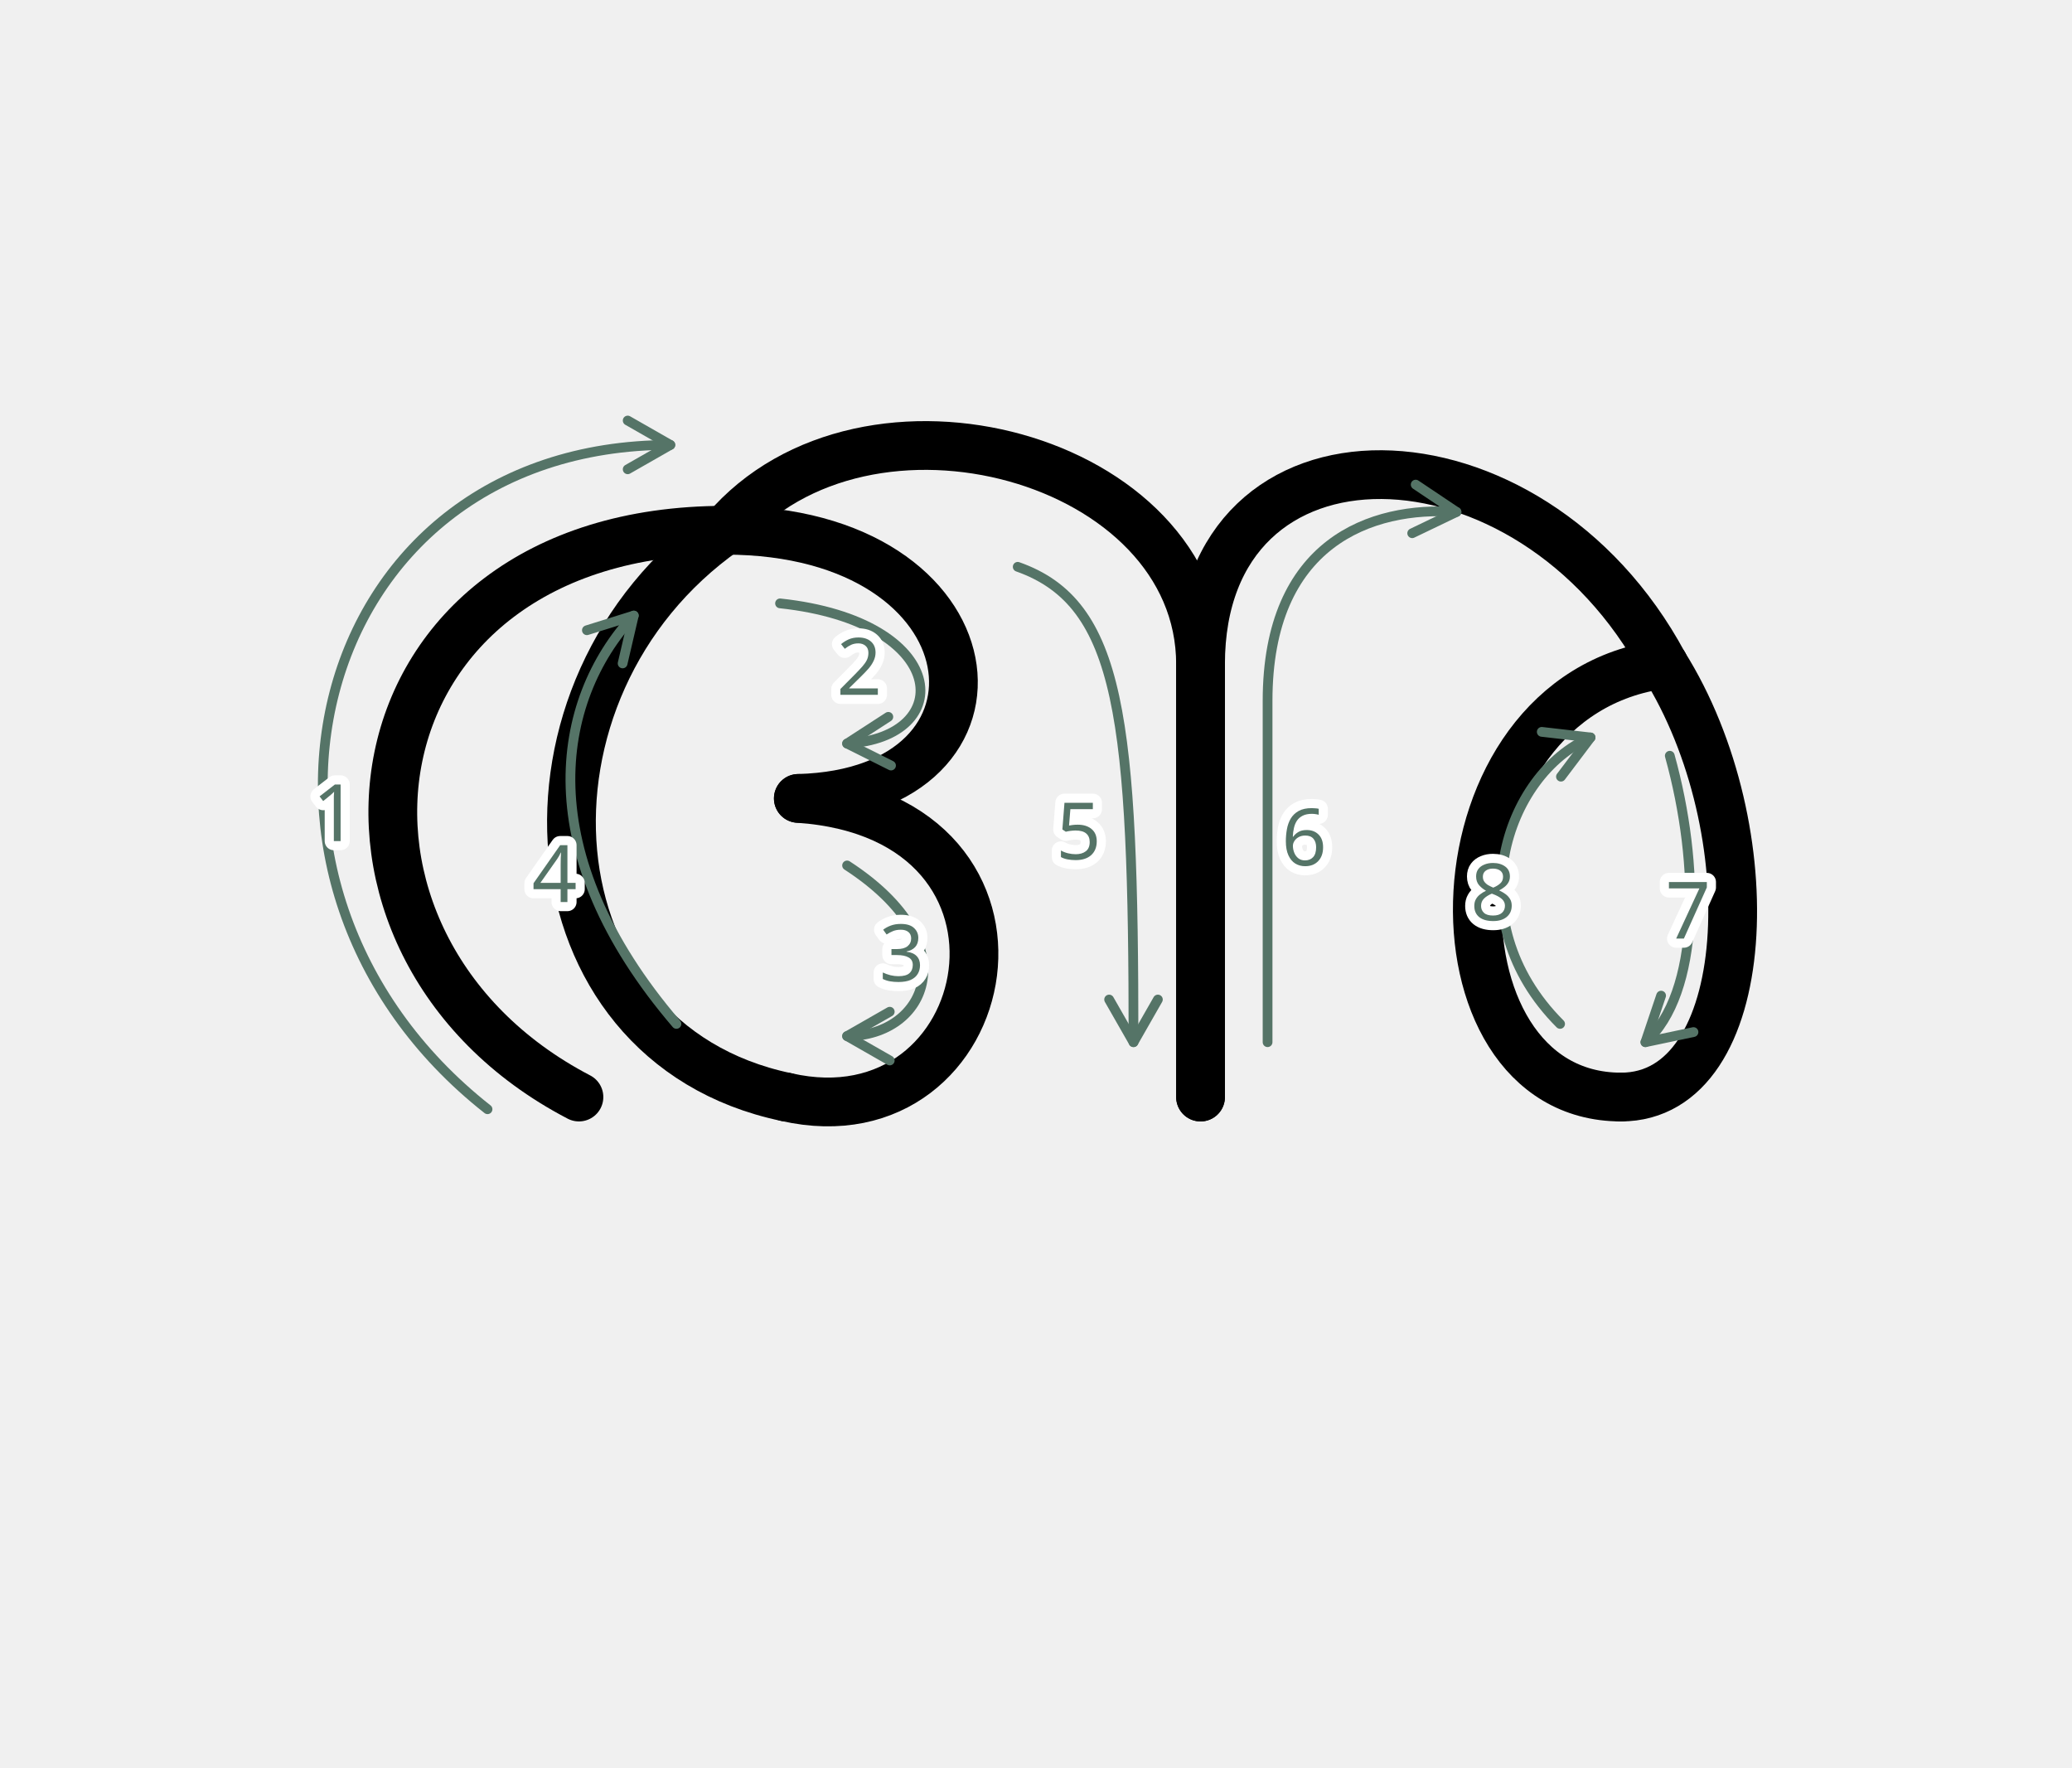
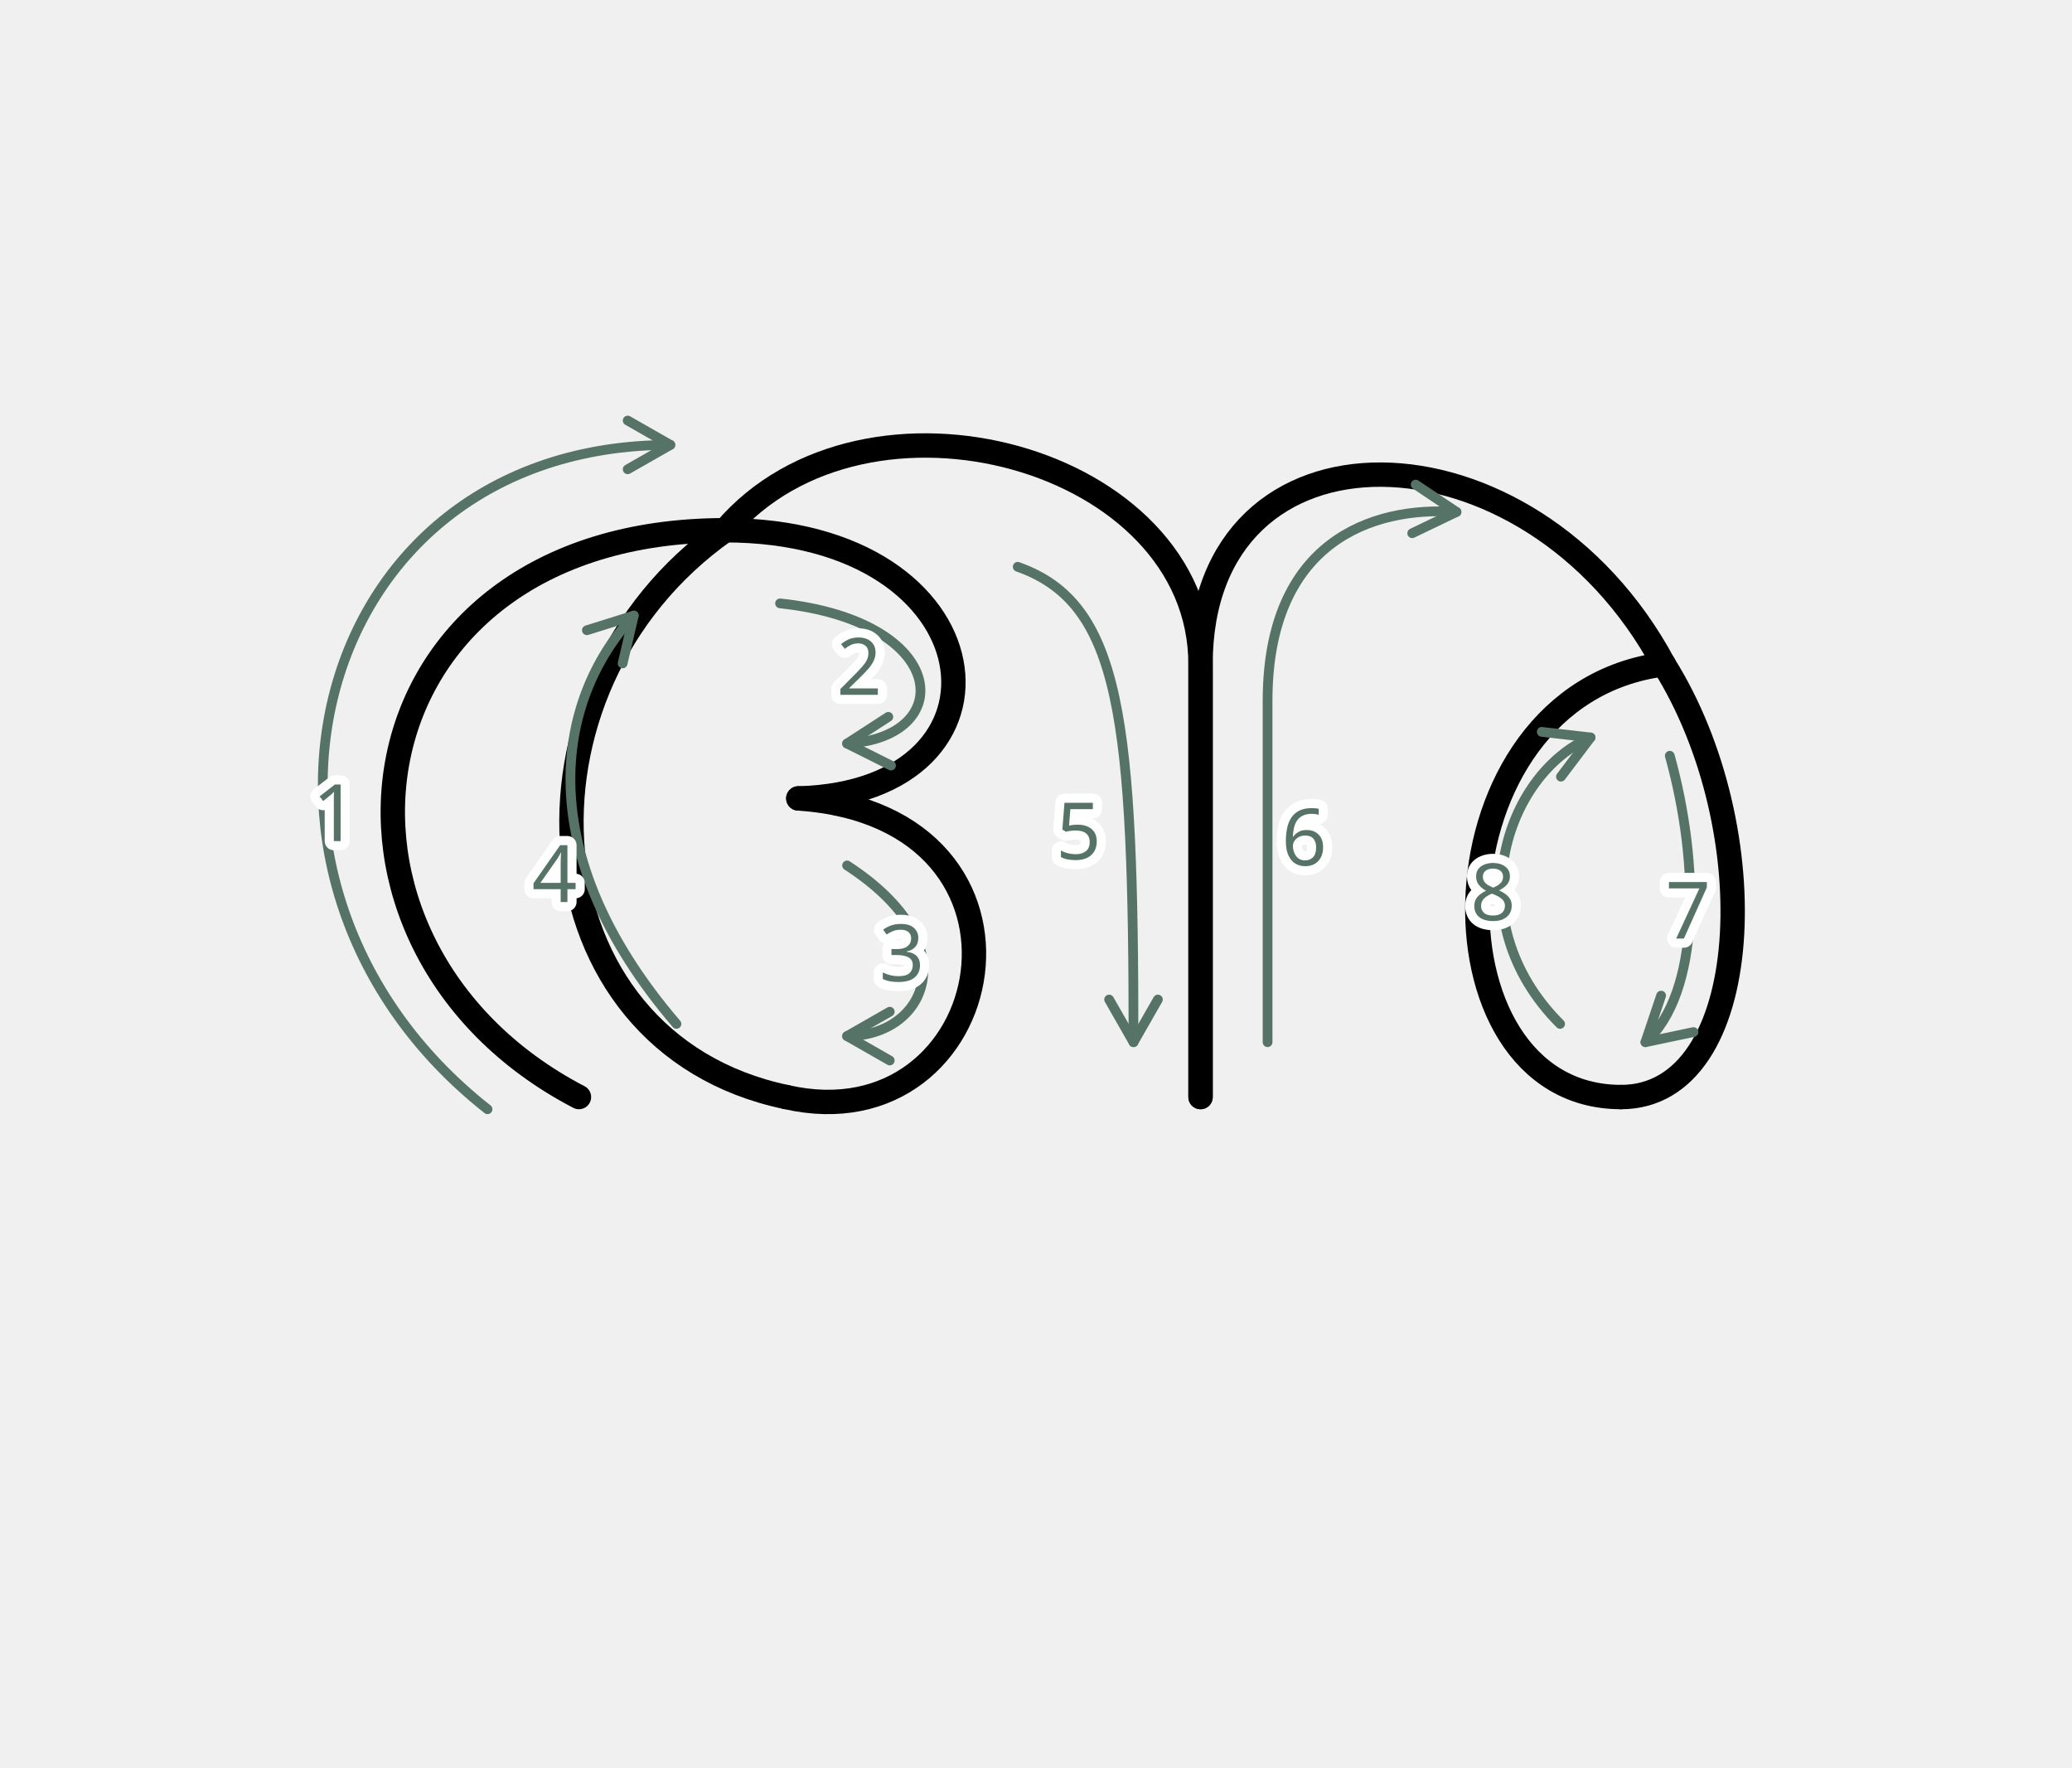
<svg xmlns="http://www.w3.org/2000/svg" viewBox="-55 -55 340 290" role="img" aria-labelledby="vowel-a-title vowel-a-description" data-source-page="27">
  <g data-symbol="vowel-a">
-     <g class="writing-ink" fill="none" stroke="currentColor" stroke-width="8" stroke-linecap="round" stroke-linejoin="round" style="stroke-width:var(--writing-stroke-width,8)">
+     <g class="writing-ink" fill="none" stroke="currentColor" stroke-width="4" stroke-linecap="round" stroke-linejoin="round" style="stroke-width:var(--writing-stroke-width,4)">
      <path d="M40 125 C-8 100 1 32 64 32" data-part="left arch" data-movement="1" />
      <path d="M64 32 C109 32 114 75 76 76" data-part="upper inner bowl" data-movement="2" />
      <path d="M76 76 C120 79 109 133 74 125" data-part="lower inner bowl" data-movement="3" />
      <path d="M74 125 C31 116 27 58 64 32" data-part="inner return" data-movement="4" />
      <path d="M64 32 C87 5 142 20 142 54 V125" data-part="middle arch and downstroke" data-movement="5" />
      <path d="M142 125 V54 C142 12 196 13 218 54" data-part="right arch" data-movement="6" />
      <path d="M218 54 C235 81 233 125 211 125" data-part="right loop down" data-movement="7" />
      <path d="M211 125 C178 125 179 59 218 54" data-part="right loop return" data-movement="8" />
    </g>
    <g class="writing-guides" fill="none" stroke="#557467" stroke-width="1.6" stroke-linecap="round" stroke-linejoin="round" style="stroke:var(--writing-guide-ink,#557467)">
      <defs>
        <marker id="vowel-a-arrow" markerUnits="userSpaceOnUse" viewBox="0 0 10 10" refX="8" refY="5" markerWidth="10" markerHeight="10" orient="auto">
          <path d="M1 1 L8 5 L1 9" fill="none" stroke="#557467" stroke-width="1.6" style="stroke:var(--writing-guide-ink,#557467)" />
        </marker>
      </defs>
      <g data-movement="1">
        <path d="M25 127 C-22 90 -5 18 55 18" marker-end="url(#vowel-a-arrow)" />
      </g>
      <g data-movement="2">
        <path d="M73 44 C101 47 102 66 84 67" marker-end="url(#vowel-a-arrow)" />
      </g>
      <g data-movement="3">
        <path d="M84 87 C104 100 97 115 84 115" marker-end="url(#vowel-a-arrow)" />
      </g>
      <g data-movement="4">
        <path d="M56 113 C32 85 36 60 49 46" marker-end="url(#vowel-a-arrow)" />
      </g>
      <g data-movement="5">
        <path d="M112 38 C129 44 131 63 131 116" marker-end="url(#vowel-a-arrow)" />
      </g>
      <g data-movement="6">
        <path d="M153 116 V60 C153 34 170 28 184 29" marker-end="url(#vowel-a-arrow)" />
      </g>
      <g data-movement="7">
        <path d="M219 69 C224 87 224 108 215 116" marker-end="url(#vowel-a-arrow)" />
      </g>
      <g data-movement="8">
        <path d="M201 113 C184 96 192 72 206 66" marker-end="url(#vowel-a-arrow)" />
      </g>
    </g>
    <g class="writing-labels" font-family="sans-serif" font-size="13" text-anchor="middle" fill="#557467" style="fill:var(--writing-guide-ink,#557467)">
      <g data-movement="1">
        <text x="0" y="83" paint-order="stroke fill" stroke="#fff" stroke-width="3" stroke-linejoin="round" style="stroke:var(--writing-background,#fff)">1</text>
      </g>
      <g data-movement="2">
        <text x="86" y="59" paint-order="stroke fill" stroke="#fff" stroke-width="3" stroke-linejoin="round" style="stroke:var(--writing-background,#fff)">2</text>
      </g>
      <g data-movement="3">
        <text x="93" y="106" paint-order="stroke fill" stroke="#fff" stroke-width="3" stroke-linejoin="round" style="stroke:var(--writing-background,#fff)">3</text>
      </g>
      <g data-movement="4">
        <text x="36" y="93" paint-order="stroke fill" stroke="#fff" stroke-width="3" stroke-linejoin="round" style="stroke:var(--writing-background,#fff)">4</text>
      </g>
      <g data-movement="5">
        <text x="122" y="86" paint-order="stroke fill" stroke="#fff" stroke-width="3" stroke-linejoin="round" style="stroke:var(--writing-background,#fff)">5</text>
      </g>
      <g data-movement="6">
        <text x="159" y="87" paint-order="stroke fill" stroke="#fff" stroke-width="3" stroke-linejoin="round" style="stroke:var(--writing-background,#fff)">6</text>
      </g>
      <g data-movement="7">
        <text x="222" y="99" paint-order="stroke fill" stroke="#fff" stroke-width="3" stroke-linejoin="round" style="stroke:var(--writing-background,#fff)">7</text>
      </g>
      <g data-movement="8">
        <text x="190" y="96" paint-order="stroke fill" stroke="#fff" stroke-width="3" stroke-linejoin="round" style="stroke:var(--writing-background,#fff)">8</text>
      </g>
    </g>
  </g>
</svg>
